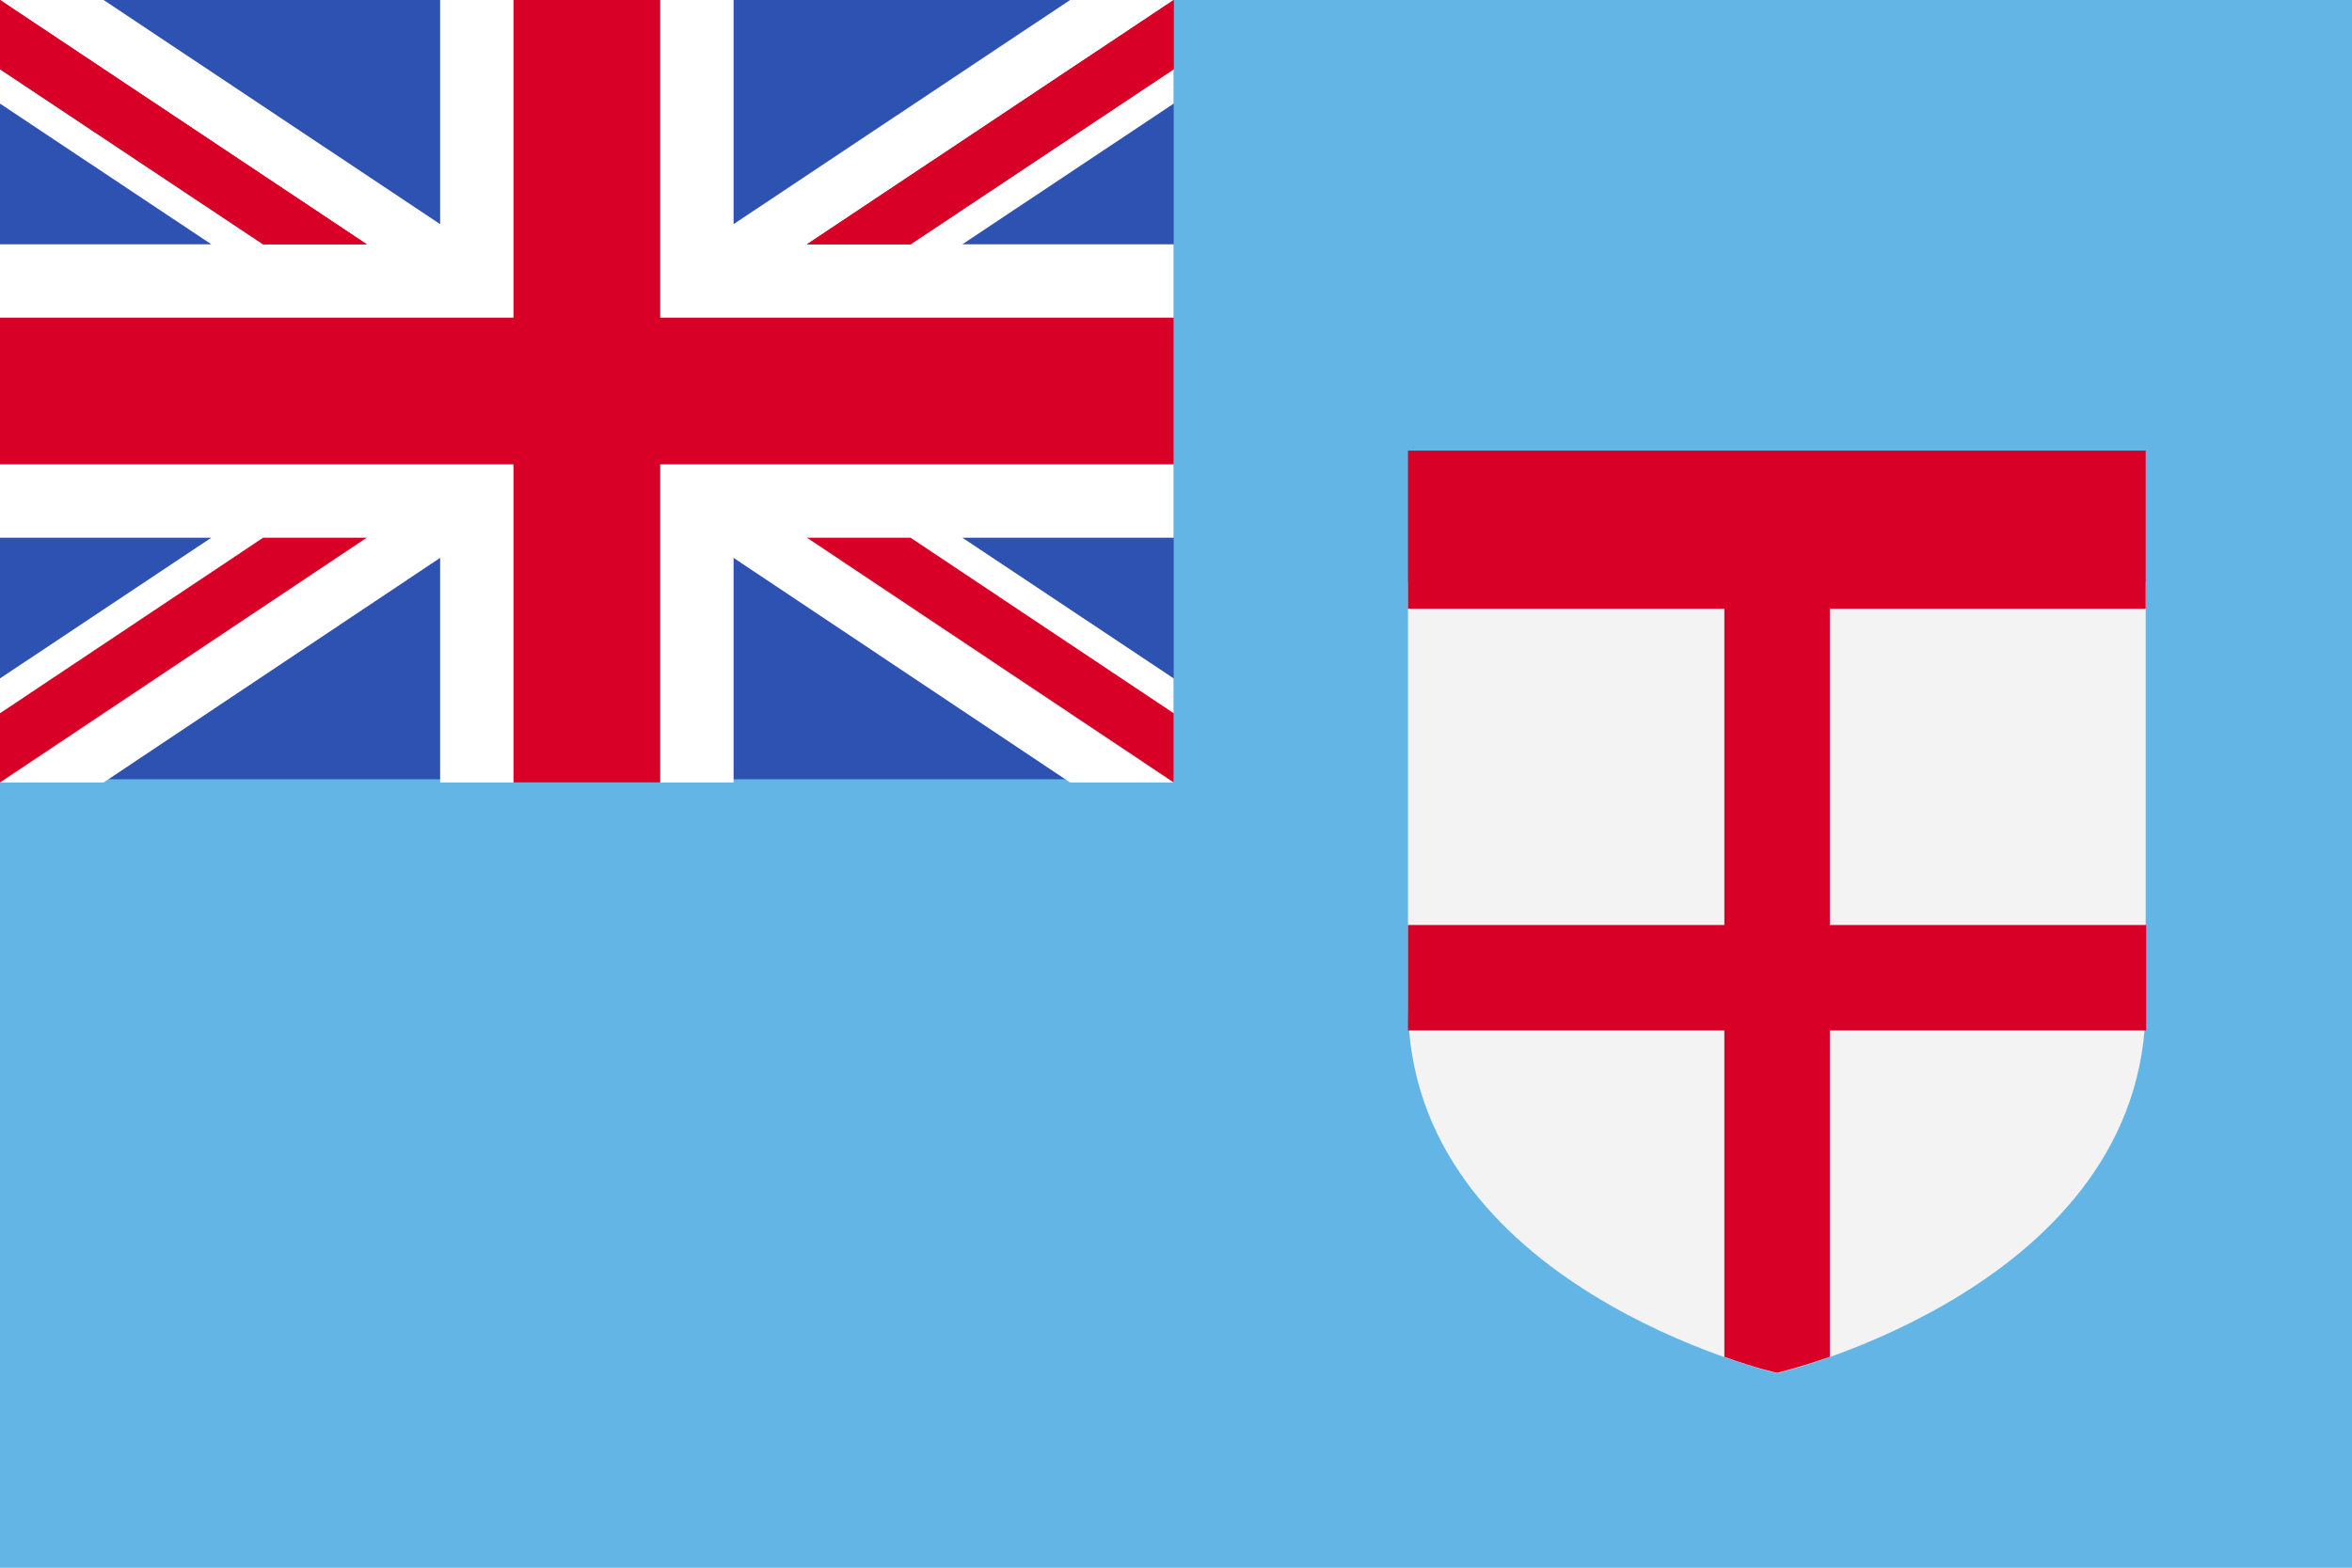
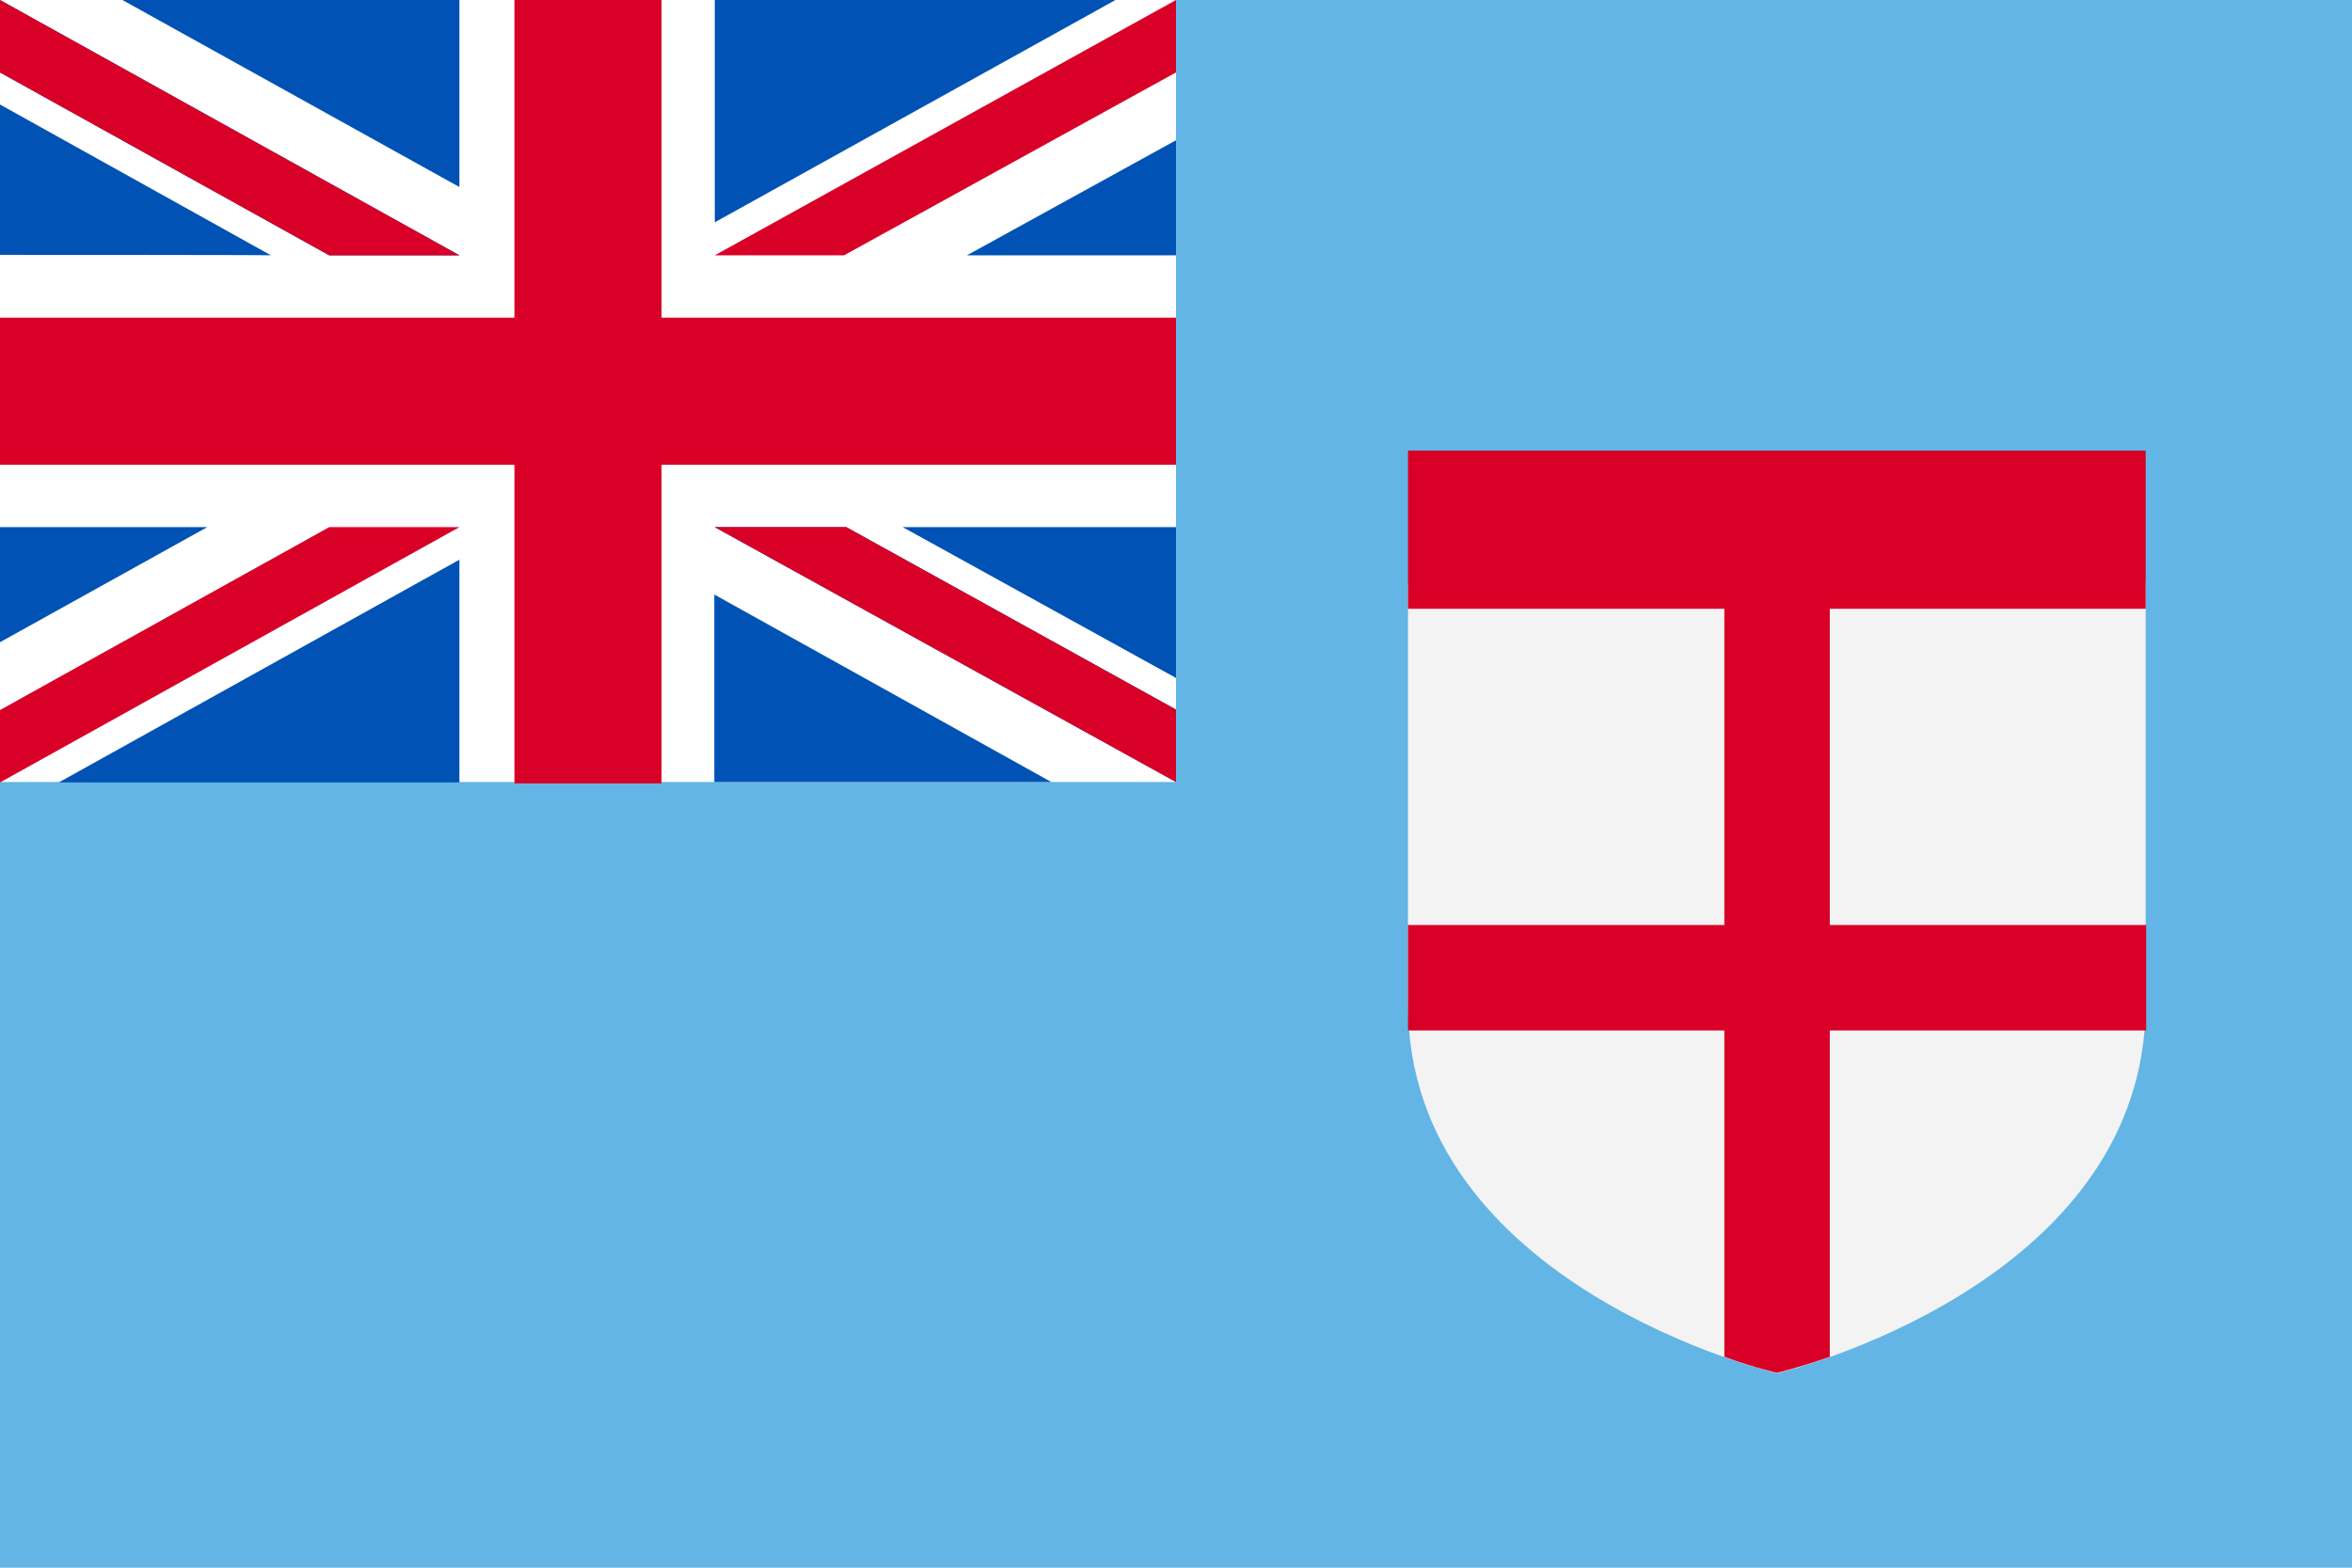
<svg xmlns="http://www.w3.org/2000/svg" viewBox="0 0 513 342">
-   <path fill="#62b5e5" d="M0 0h513v342H0z" />
-   <path fill="#2E52B2" d="M0 0h256v170H0z" />
-   <path fill="#FFF" d="M256 0v22.6l-46.1 30.7H256v64h-46.1L256 148v22.7h-22.6l-73.4-49v49H96v-49l-73.4 49H0V148l46.1-30.7H0v-64h46.1L0 22.6V0h22.6L96 48.9V0h64v48.9L233.4 0z" />
-   <g fill="#D80027">
-     <path d="M144 0h-32v69.3H0v32h112v69.4h32v-69.4h112v-32H144z" />
-     <path d="M0 0v15.1l57.4 38.2H80zM256 0v15.1l-57.4 38.2H176z" />
-     <path d="M0 0v15.1l57.4 38.2H80zM256 0v15.1l-57.4 38.2H176zM0 170.7v-15.1l57.4-38.3H80zM256 170.7v-15.1l-57.4-38.3H176z" />
-   </g>
+   <path fill="#62B5E5" d="M0 0h513v342H0z" />
  <path fill="#F3F3F3" d="M307.1 127.1v92c0 61.6 80.5 80.5 80.5 80.5s80.4-19 80.4-80.6v-92l-80.5-23-80.4 23.1z" />
  <path fill="#D80027" d="M468 132.8V98.3H307.1v34.5h69v69h-69v23h69V296c6.9 2.5 11.5 3.5 11.5 3.5s4.6-1.1 11.5-3.5v-71.2h69v-23h-69v-69H468z" />
+   <g fill="#FFF">
+     <path d="M0 0h256.5v170.6H0V0z" />
+     <path d="m155.9 115 100.6 55.6v-15.8L184.6 115h-28.7zM100.2 55.7 0 0v15.8l71.8 39.9h28.4z" />
+   </g>
+   <g fill="#0052B4">
+     <path d="m196.9 115 59.6 32.9V115h-59.6zm-41 0 100.6 55.6v-15.8L184.6 115h-28.7zm73.4 55.6-73.5-40.9v40.9h73.5zM45.2 115 0 140.1V115h45.2zm55 7.1v48.6H12.8l87.4-48.6zM59.1 55.7 0 22.8v32.8s59.1 0 59.1.1zm41.1 0L0 0v15.8l71.8 39.9h28.4zM26.7 0l73.5 40.8V0H26.7zM210.9 55.7l45.6-25.1v25.1h-45.6zm-55-7.2V0h87.4l-87.4 48.5z" />
+   </g>
+   <g fill="#D80027">
+     <path d="M144.3-.2h-32.1v69.5H0v32.1h112.2v69.5h32.1v-69.5h112.2V69.3H144.3V-.2z" />
+     <path d="m155.9 115 100.6 55.6v-15.8L184.6 115h-28.7zM71.8 115 0 154.9v15.8L100.2 115H71.8zM100.2 55.7 0 0v15.8l71.8 39.9h28.4zM184.1 55.7l72.4-39.9V0L155.9 55.7h28.2z" />
+   </g>
</svg>
